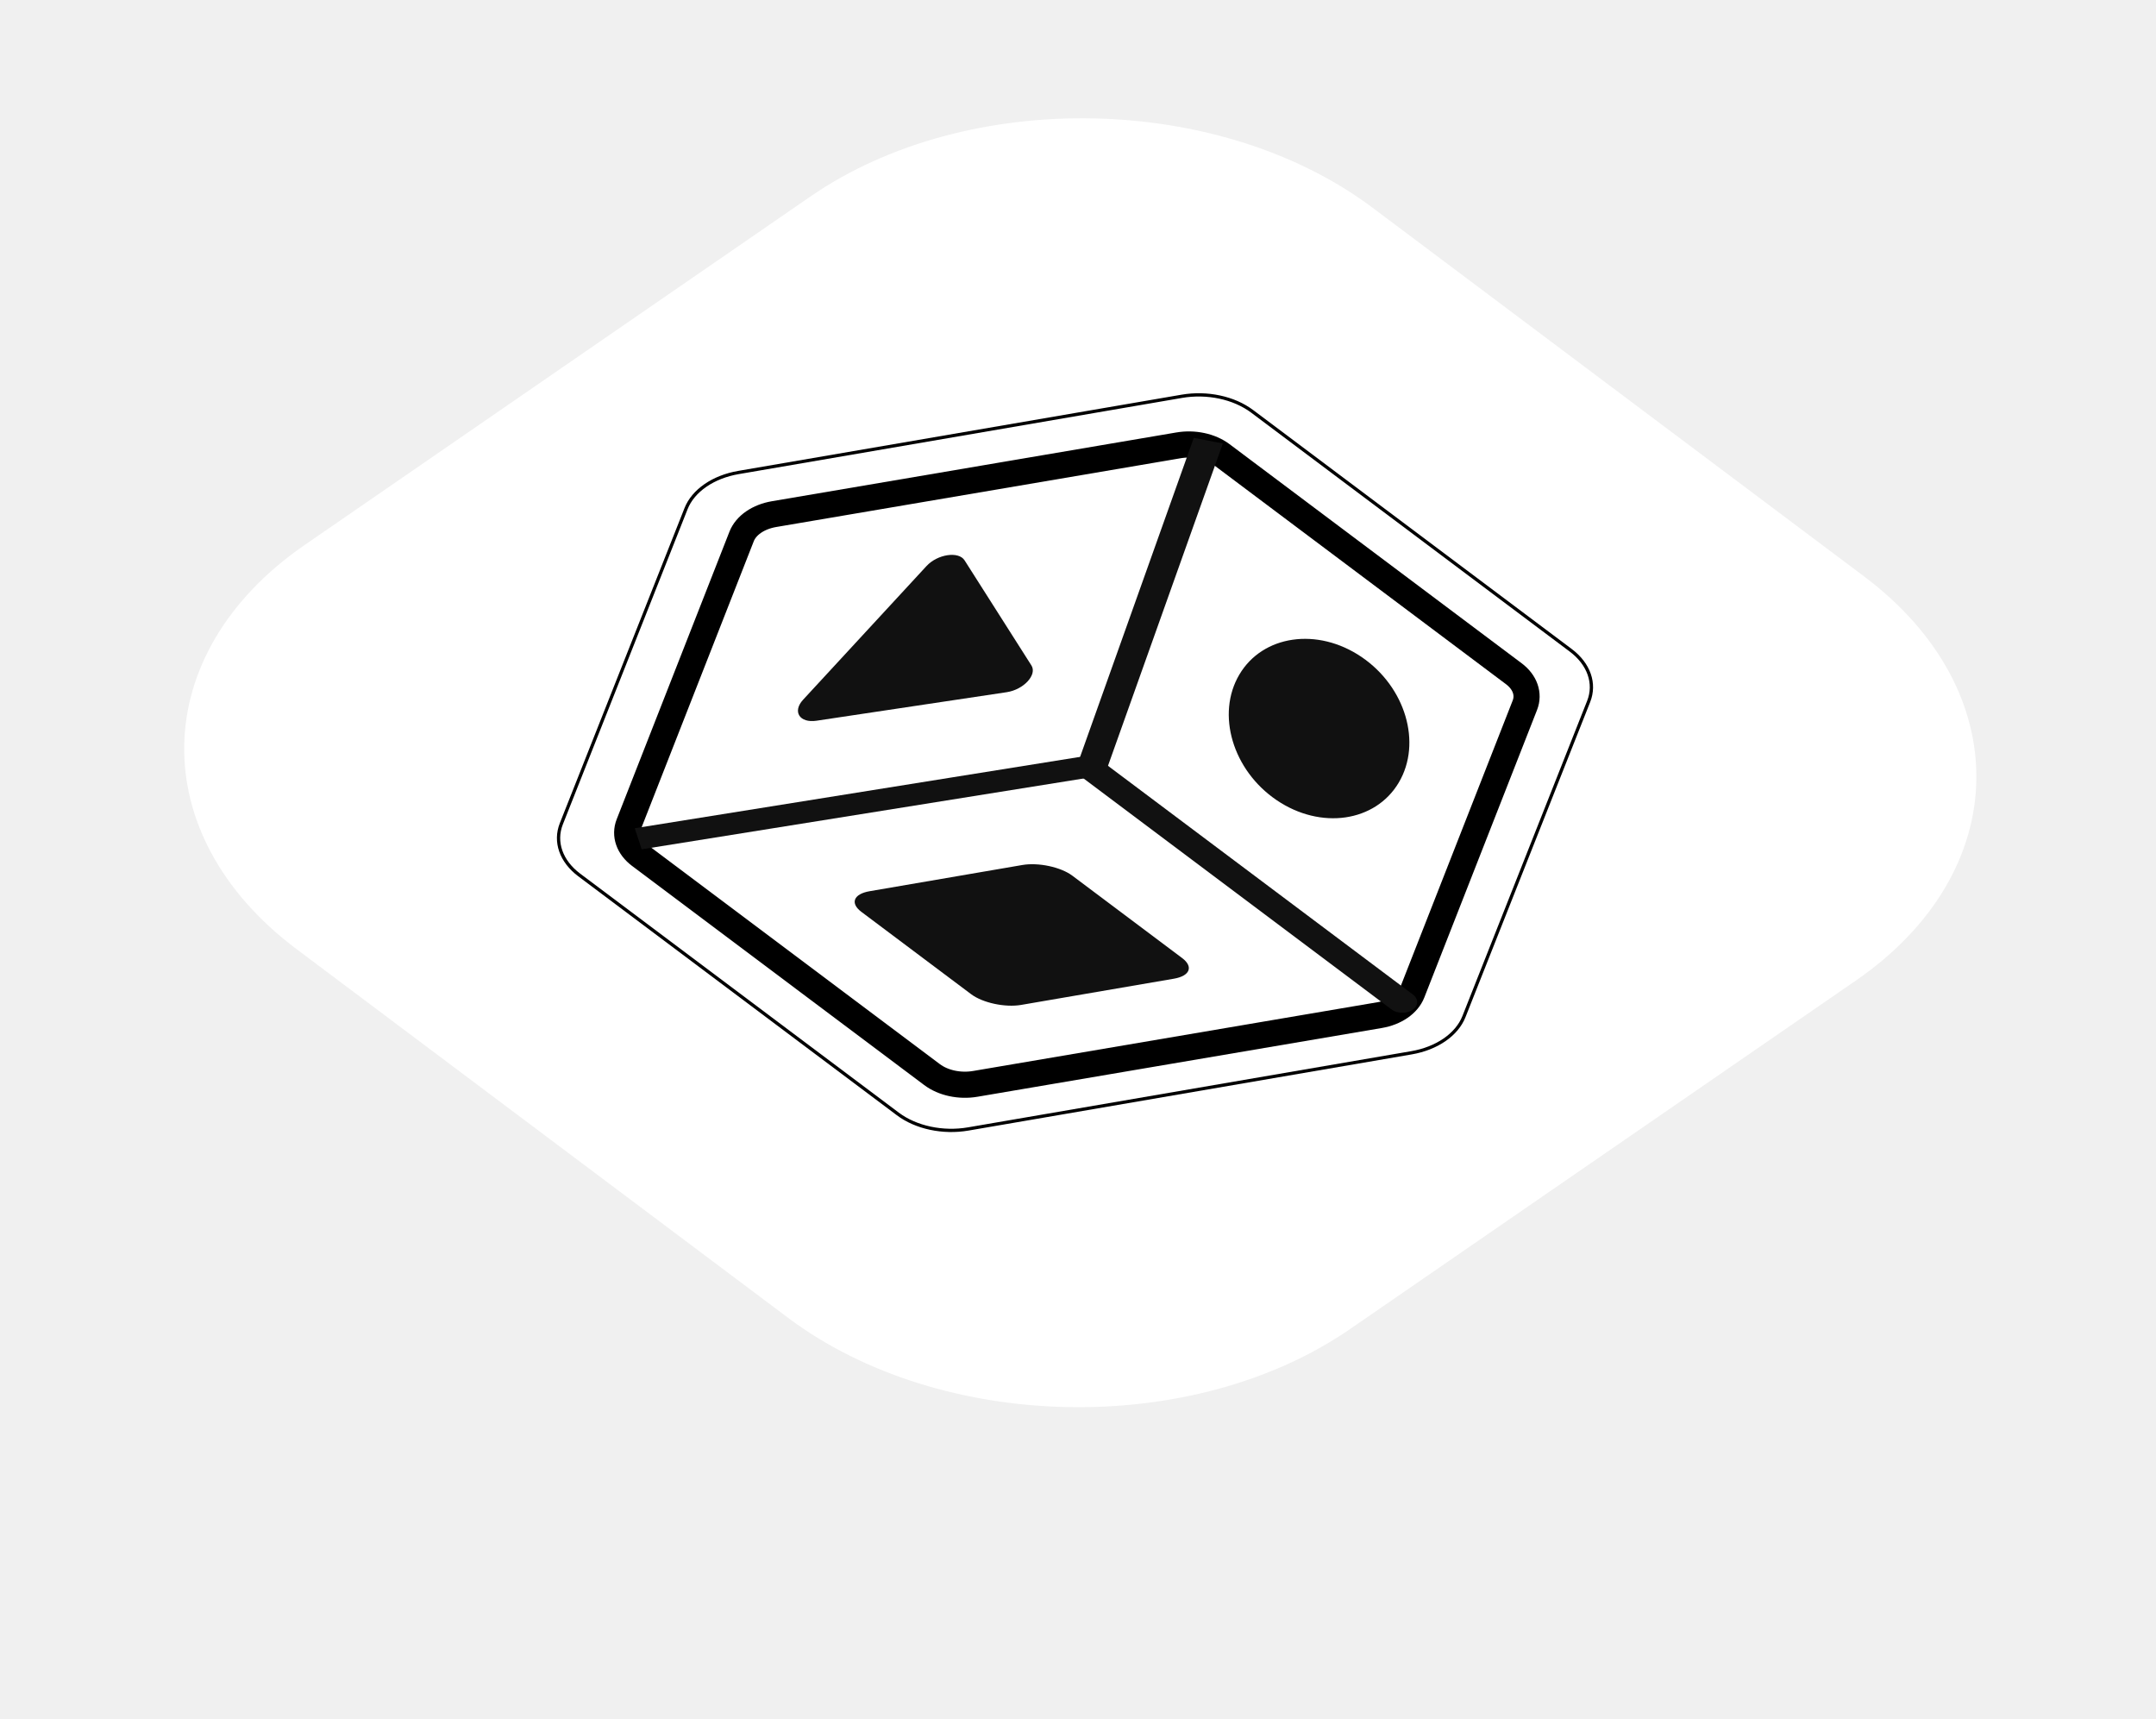
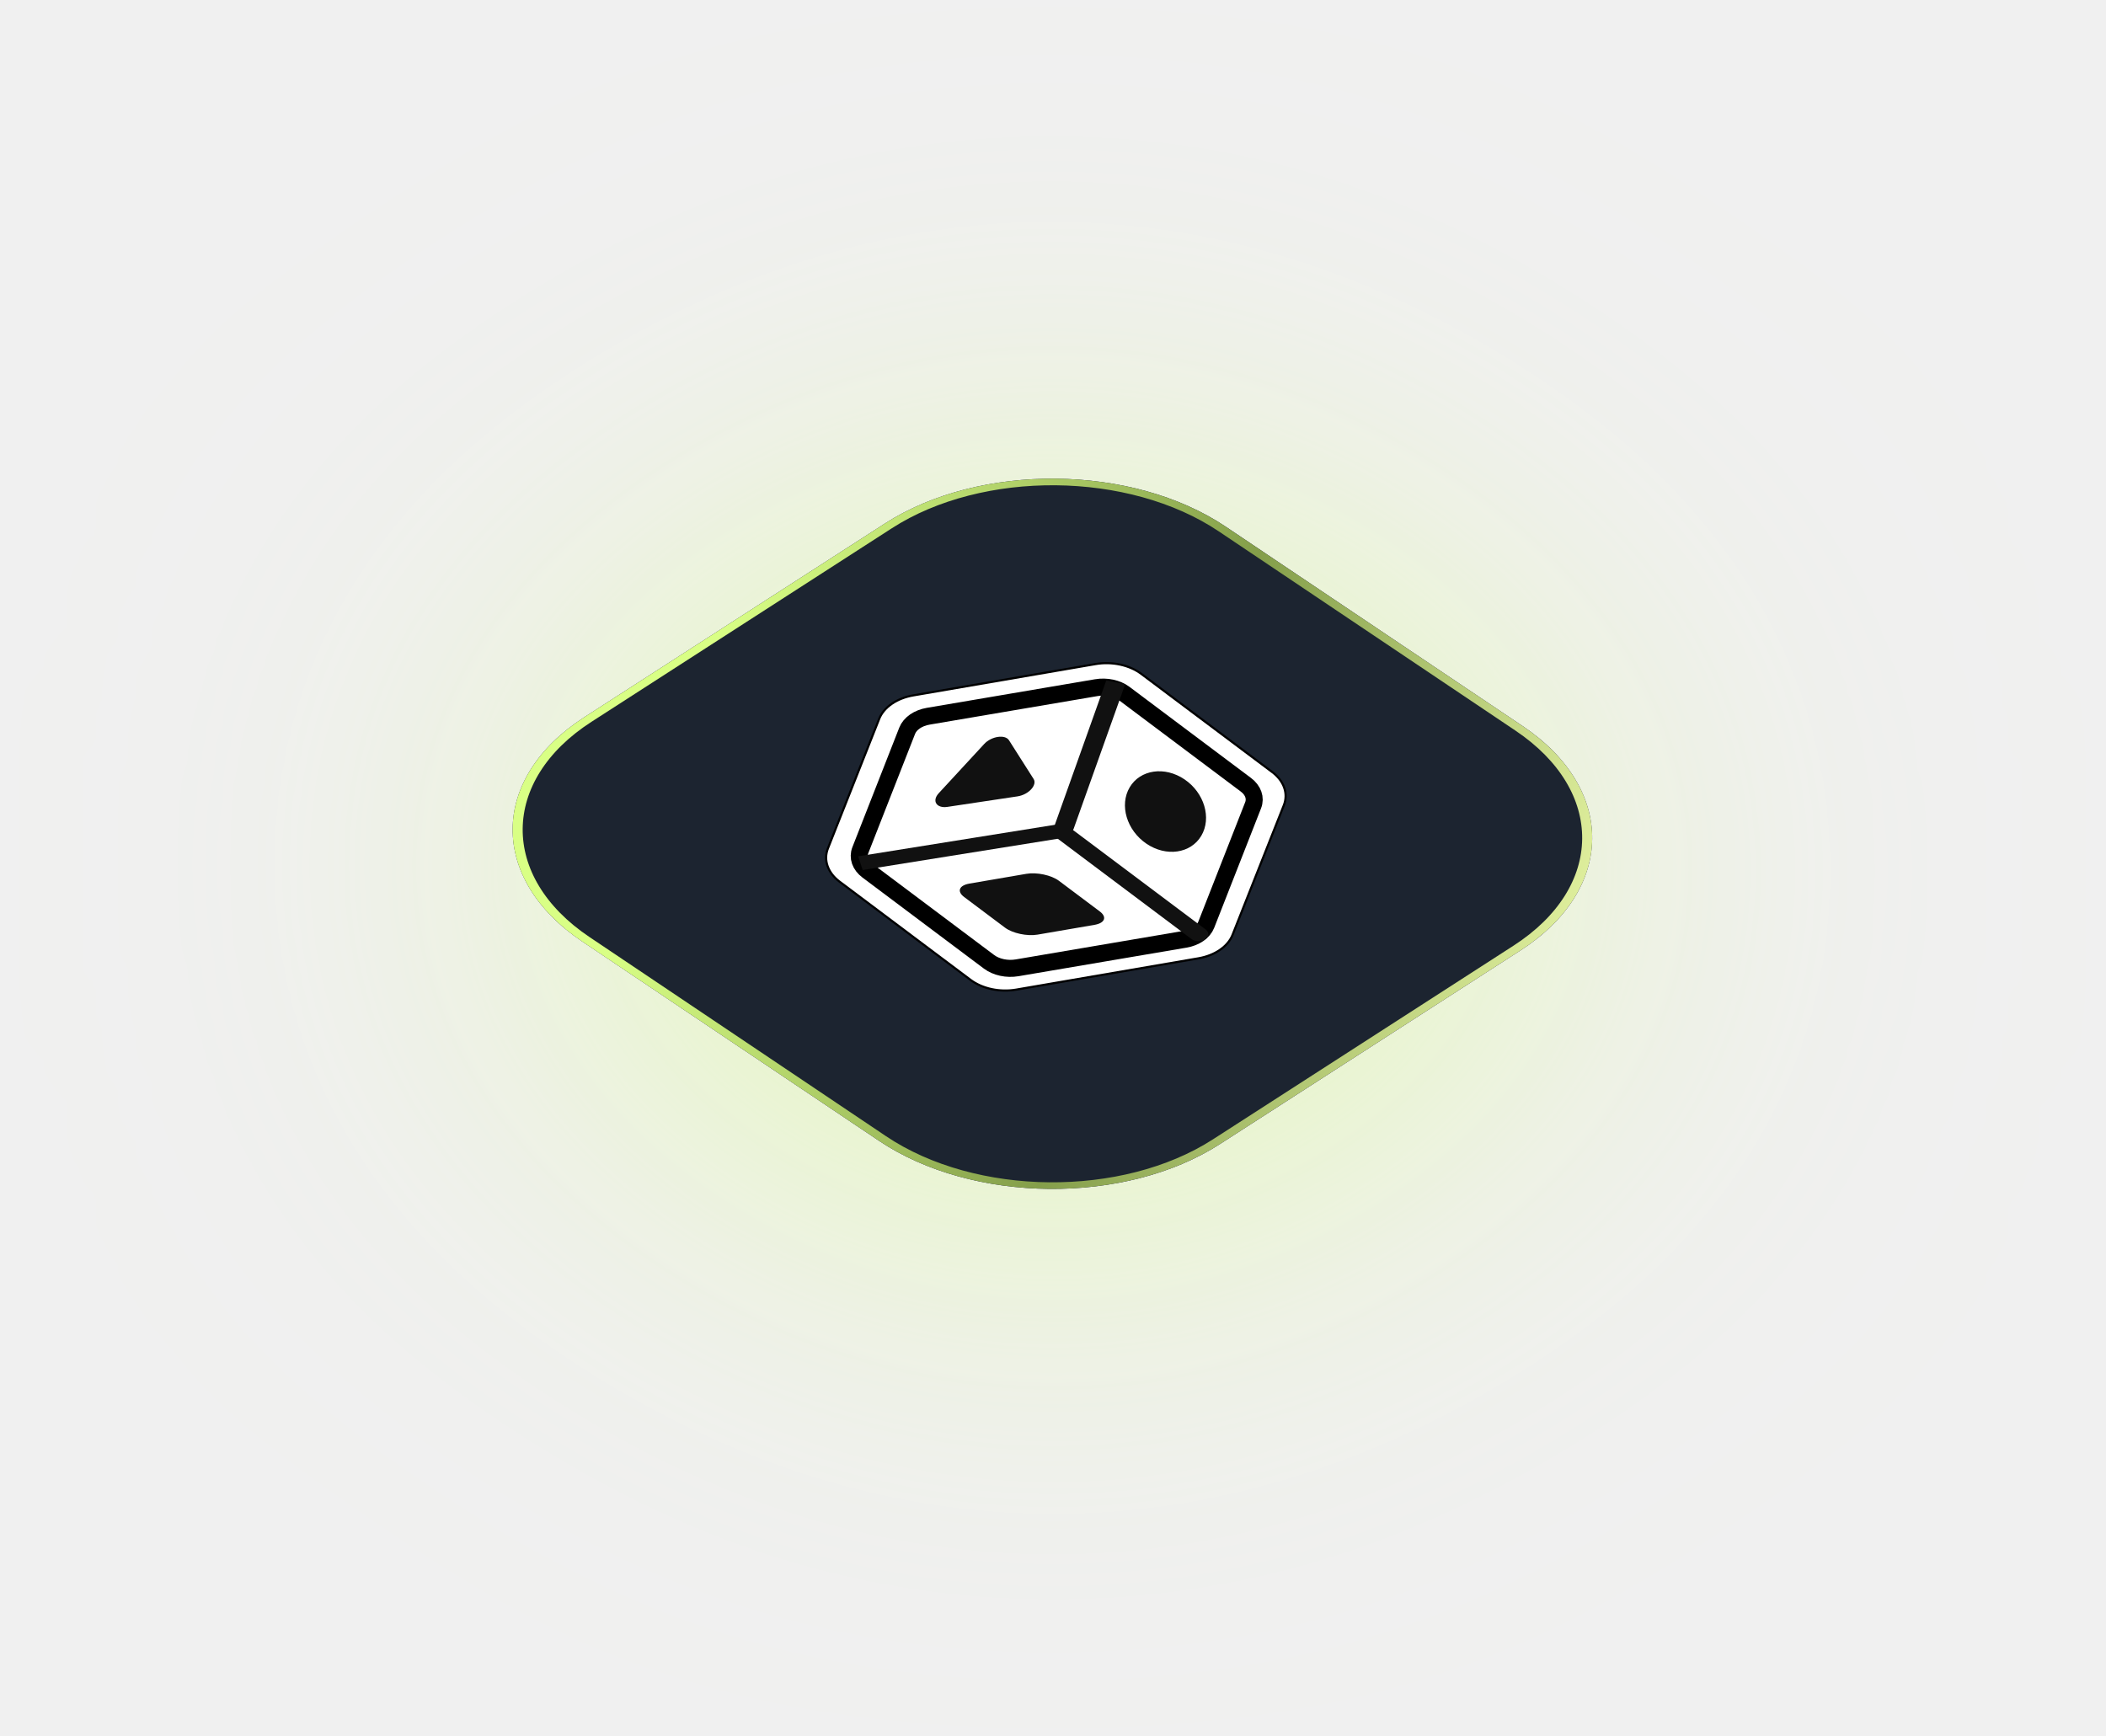
- <svg xmlns="http://www.w3.org/2000/svg" width="330" height="263" viewBox="0 0 330 263" fill="none">
-   <rect width="200" height="200" rx="53" transform="matrix(0.823508 -0.567305 0.8 0.6 3 113.461)" fill="white" />
-   <path d="M113.036 72.311L180.888 60.65C184.765 59.984 188.871 60.861 191.657 62.951L240.42 99.522C243.206 101.613 244.251 104.598 243.16 107.354L224.071 155.587C222.98 158.343 219.919 160.451 216.042 161.118L148.19 172.778C144.313 173.444 140.207 172.567 137.421 170.477L88.658 133.906C85.872 131.816 84.827 128.83 85.918 126.074L105.007 77.842C106.098 75.085 109.159 72.977 113.036 72.311Z" fill="white" stroke="black" stroke-width="0.5" />
-   <path d="M118.474 78.681L180.385 68.156C182.767 67.751 185.285 68.291 186.996 69.575L231.711 103.11C233.421 104.393 234.066 106.225 233.402 107.919L216.143 151.933C215.474 153.638 213.58 154.943 211.181 155.351L149.27 165.876C146.888 166.281 144.369 165.74 142.659 164.457L97.944 130.921C96.234 129.638 95.589 127.807 96.253 126.113L113.512 82.099C114.181 80.393 116.074 79.089 118.474 78.681Z" fill="white" stroke="black" stroke-width="4" />
-   <line y1="-2" x2="61.588" y2="-2" transform="matrix(-1.11733 0.179049 -0.264086 -0.806087 165.972 115.727)" stroke="#111111" stroke-width="4" />
-   <line x1="2" y1="-2" x2="61.205" y2="-2" transform="matrix(-0.8 -0.6 0.823508 -0.567305 217.864 153.404)" stroke="#111111" stroke-width="4" stroke-linecap="round" />
-   <path d="M165.139 116.341C164.825 117.222 165.567 118.128 166.796 118.366C168.024 118.604 169.275 118.082 169.589 117.202L165.139 116.341ZM169.589 117.202L187.171 67.868L182.722 67.008L165.139 116.341L169.589 117.202Z" fill="#111111" />
-   <path d="M141.815 86.625C143.493 84.807 146.729 84.322 147.638 85.752L157.871 101.84C158.78 103.27 156.681 105.543 154.093 105.932L124.974 110.3C122.385 110.688 121.249 108.9 122.927 107.082L141.815 86.625Z" fill="#111111" />
-   <rect width="29" height="29" rx="4" transform="matrix(1.11327 -0.191043 0.8 0.6 128.65 137.156)" fill="#111111" />
-   <circle cx="14.5" cy="14.5" r="14.5" transform="matrix(0.447582 -0.75598 0.841423 0.569931 183.208 114.195)" fill="#111111" />
+ <svg xmlns="http://www.w3.org/2000/svg" width="495" height="408" viewBox="0 0 495 408" fill="none">
+   <g filter="url(#filter0_d_591_109)">
+     <rect width="180" height="180" rx="48" transform="matrix(0.840571 -0.541701 0.830139 0.557556 97 194.57)" fill="#1C2430" />
+     <rect x="1.671" y="0.016" width="178" height="178" rx="47" transform="matrix(0.840571 -0.541701 0.830139 0.557556 97.2532 195.482)" stroke="url(#paint0_linear_591_109)" stroke-width="2" />
+   </g>
+   <path d="M214.673 163.462L257.478 156.105C261.355 155.439 265.461 156.316 268.247 158.406L299.01 181.478C301.796 183.568 302.841 186.553 301.75 189.31L289.707 219.738C288.616 222.494 285.556 224.602 281.678 225.269L238.873 232.625C234.996 233.291 230.89 232.414 228.104 230.324L197.341 207.253C194.554 205.163 193.51 202.177 194.601 199.421L206.643 168.993C207.734 166.236 210.795 164.128 214.673 163.462Z" fill="white" stroke="black" stroke-width="0.5" />
+   <path d="M218.184 168.362L257.684 161.647C260.066 161.242 262.585 161.782 264.295 163.065L292.846 184.478C294.557 185.761 295.201 187.593 294.537 189.286L283.526 217.368C282.857 219.073 280.963 220.378 278.564 220.786L239.064 227.501C236.682 227.906 234.164 227.365 232.453 226.082L203.902 204.669C202.192 203.386 201.548 201.554 202.212 199.861L213.223 171.78C213.891 170.074 215.785 168.77 218.184 168.362Z" fill="white" stroke="black" stroke-width="4" />
+   <line y1="-2" x2="42.475" y2="-2" transform="matrix(-1.11733 0.179049 -0.264086 -0.806087 249.164 193.685)" stroke="#111111" stroke-width="4" />
+   <line x1="2" y1="-2" x2="41.59" y2="-2" transform="matrix(-0.8 -0.6 0.823508 -0.567305 284.951 219.669)" stroke="#111111" stroke-width="4" stroke-linecap="round" />
+   <path d="M247.899 193.974C247.585 194.855 248.327 195.761 249.555 195.999C250.784 196.236 252.034 195.715 252.348 194.835L247.899 193.974ZM252.348 194.835L264.474 160.811L260.025 159.951L247.899 193.974L252.348 194.835Z" fill="#111111" />
+   <path d="M231.331 174.884C233.01 173.066 236.245 172.58 237.155 174.01L242.941 183.109C243.851 184.539 241.752 186.812 239.164 187.2L222.696 189.67C220.108 190.059 218.971 188.271 220.65 186.453L231.331 174.884Z" fill="#111111" />
+   <rect width="20" height="20" rx="4" transform="matrix(1.11327 -0.191043 0.8 0.6 223.424 208.464)" fill="#111111" />
+   <ellipse cx="10" cy="10" rx="10" ry="10" transform="matrix(0.447582 -0.75598 0.841422 0.569931 261.051 192.628)" fill="#111111" />
+   <defs>
+     <filter id="filter0_d_591_109" x="0.487" y="0.515" width="493.753" height="406.966" filterUnits="userSpaceOnUse" color-interpolation-filters="sRGB">
+       <feFlood flood-opacity="0" result="BackgroundImageFix" />
+       <feColorMatrix in="SourceAlpha" type="matrix" values="0 0 0 0 0 0 0 0 0 0 0 0 0 0 0 0 0 0 127 0" result="hardAlpha" />
+       <feOffset dy="8" />
+       <feGaussianBlur stdDeviation="60" />
+       <feComposite in2="hardAlpha" operator="out" />
+       <feColorMatrix type="matrix" values="0 0 0 0 0.856 0 0 0 0 1 0 0 0 0 0.541 0 0 0 0.6 0" />
+       <feBlend mode="normal" in2="BackgroundImageFix" result="effect1_dropShadow_591_109" />
+       <feBlend mode="normal" in="SourceGraphic" in2="effect1_dropShadow_591_109" result="shape" />
+     </filter>
+     <linearGradient id="paint0_linear_591_109" x1="-18.2" y1="10.597" x2="115.614" y2="220.845" gradientUnits="userSpaceOnUse">
+       <stop offset="0.185" stop-color="#D9FF85" />
+       <stop offset="0.585" stop-color="#849E4A" />
+       <stop offset="1" stop-color="#F1FFAD" />
+     </linearGradient>
+   </defs>
</svg>
